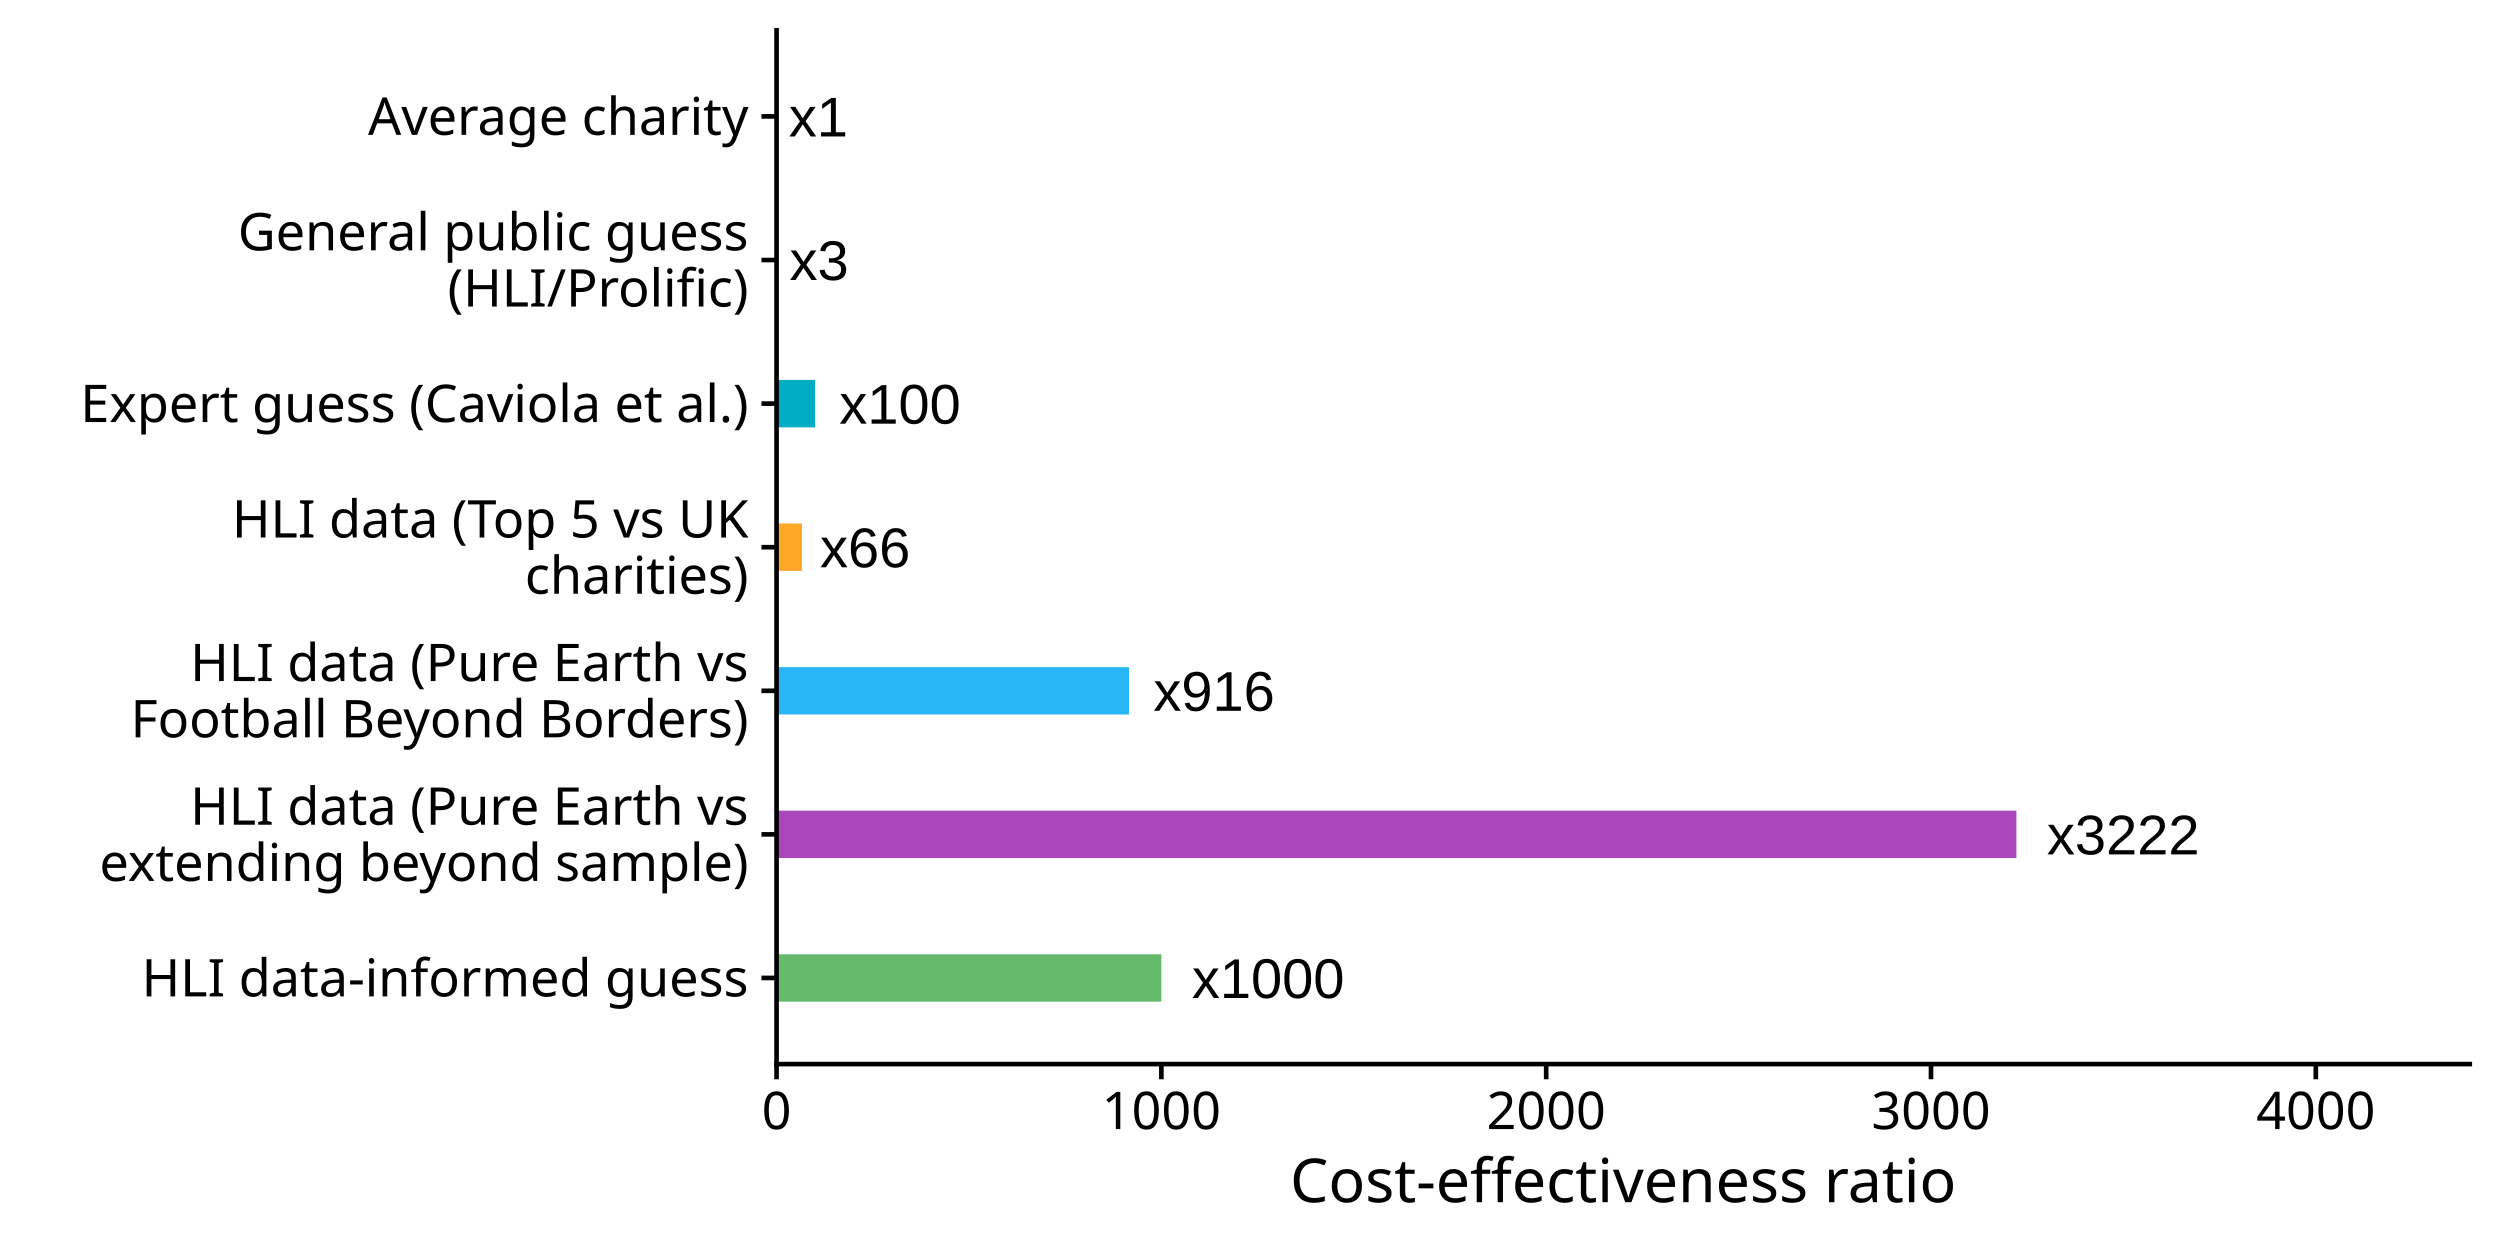
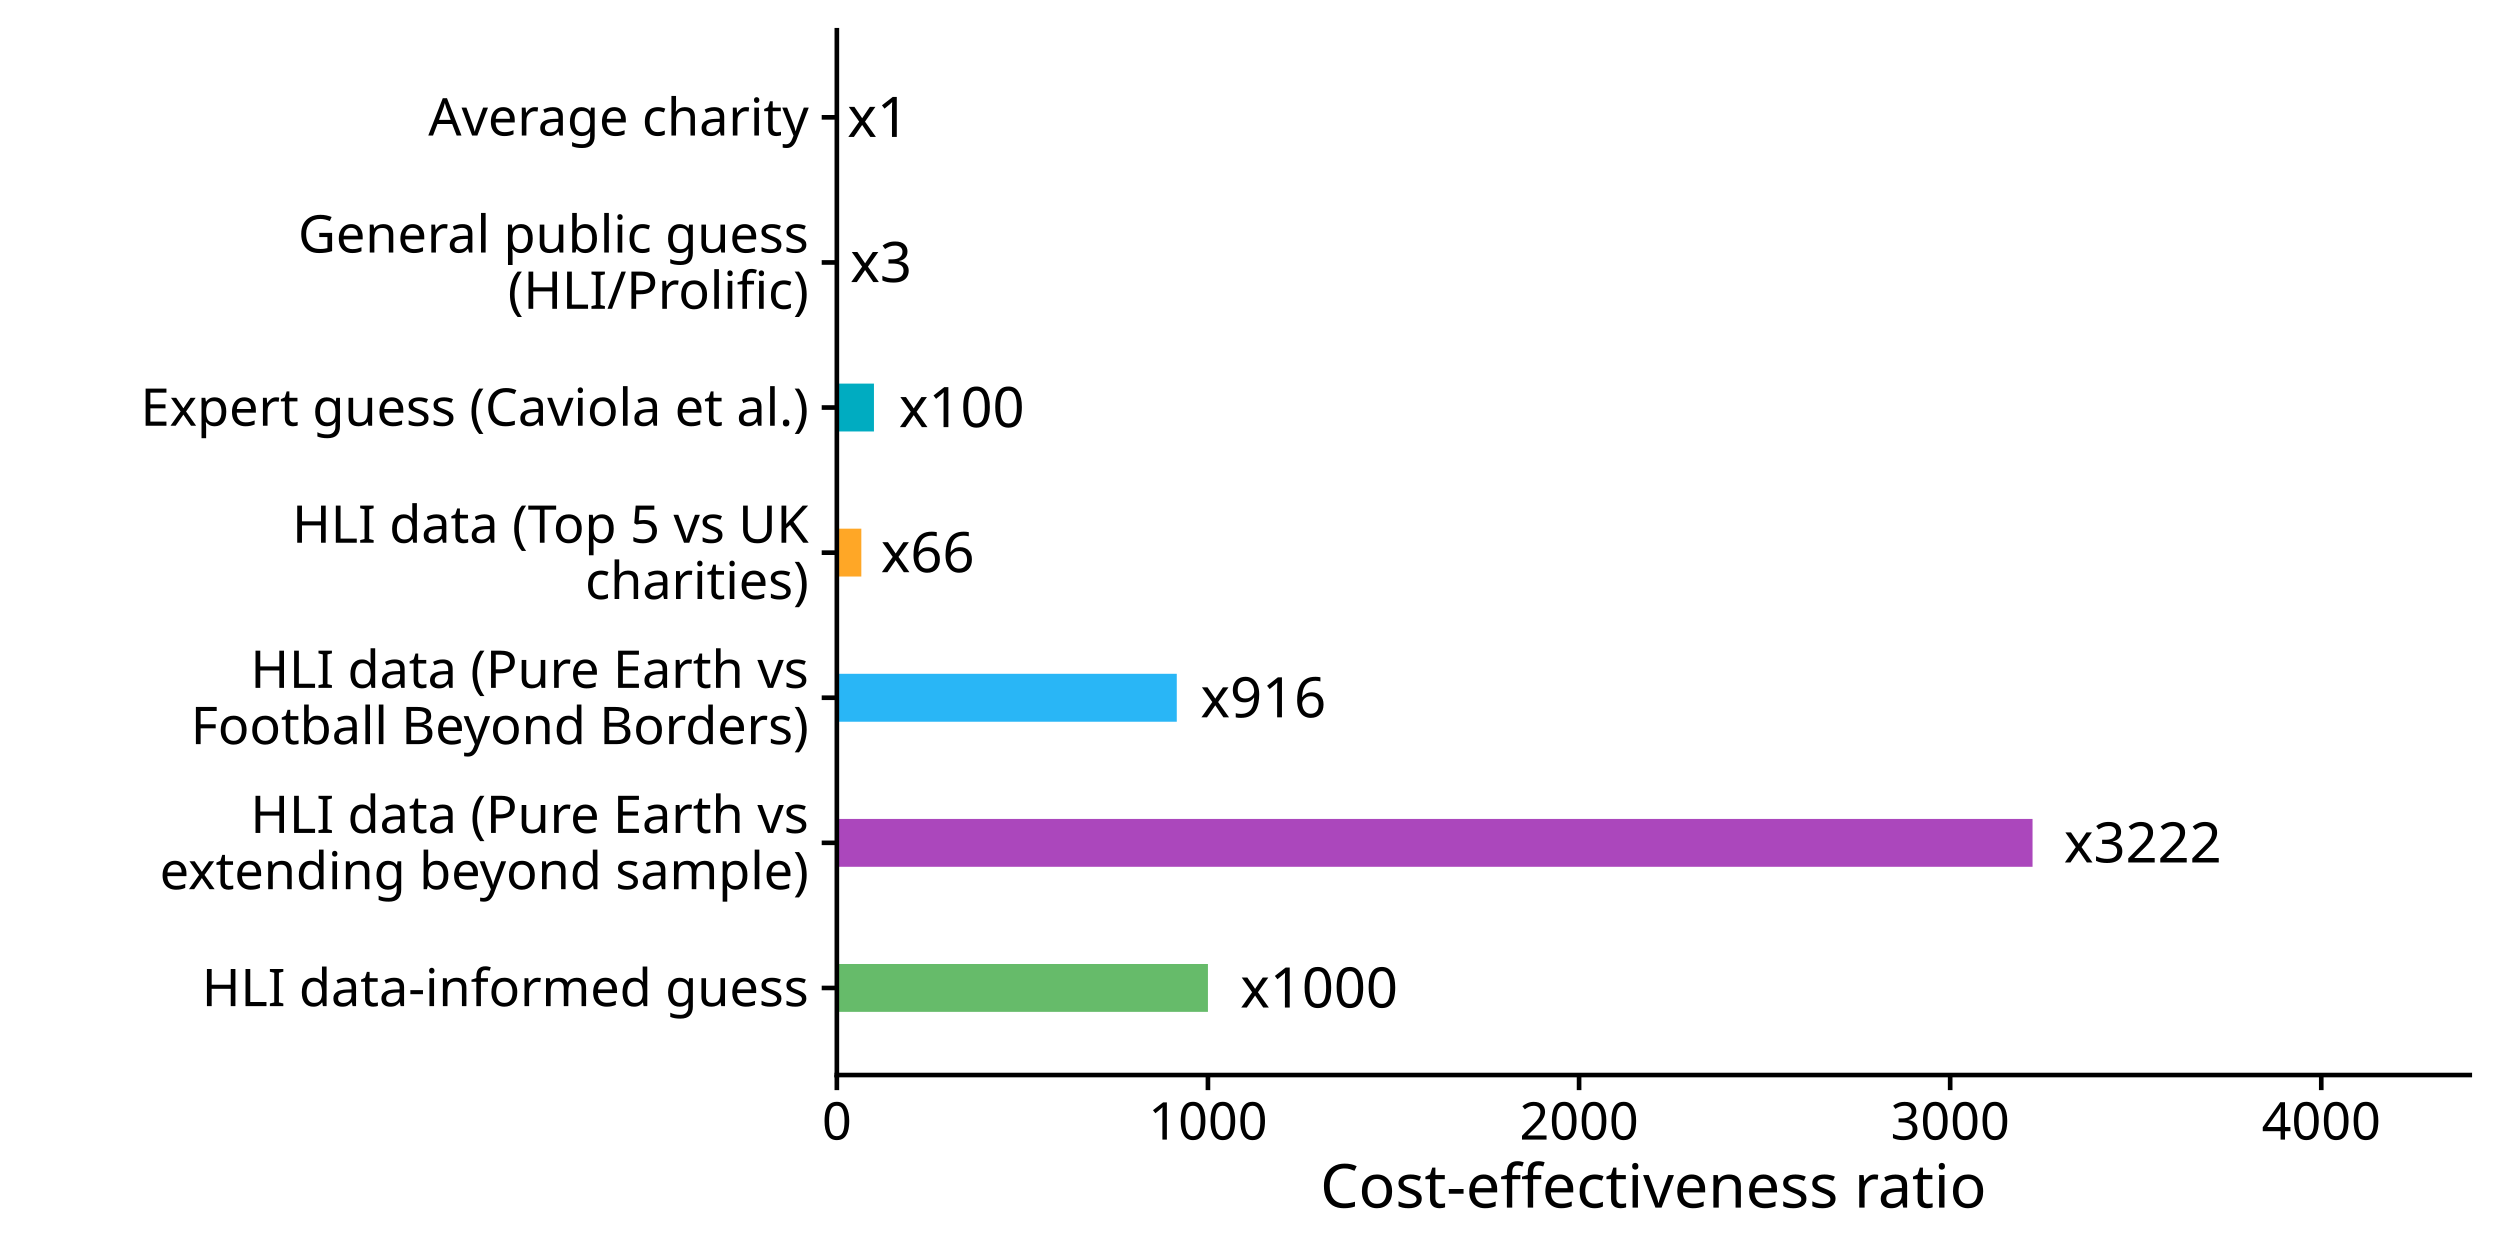
<svg xmlns="http://www.w3.org/2000/svg" role="img" aria-labelledby="ratio_bar-title" width="100%" viewBox="0 0 576.00 288.00">
  <g class="svglite">
    <defs>
      <style type="text/css">
    .svglite line, .svglite polyline, .svglite polygon, .svglite path, .svglite rect, .svglite circle {
      fill: none;
      stroke: #000000;
      stroke-linecap: round;
      stroke-linejoin: round;
      stroke-miterlimit: 10.00;
    }
    .svglite text {
      white-space: pre;
    }
    .svglite g.glyphgroup path {
      fill: inherit;
      stroke: none;
    }
  </style>
    </defs>
    <rect width="100%" height="100%" style="stroke: none; fill: #FFFFFF;" />
    <defs>
      <clipPath id="cpMC4wMHw1NzYuMDB8MC4wMHwyODguMDA=">
        <rect x="0.00" y="0.00" width="576.00" height="288.00" />
      </clipPath>
    </defs>
    <g clip-path="url(#cpMC4wMHw1NzYuMDB8MC4wMHwyODguMDA=)">
      <rect x="0.00" y="0.00" width="576.00" height="288.00" style="stroke-width: 1.07; stroke: none; fill: #FFFFFF;" />
    </g>
    <defs>
-       <clipPath id="cpMTc4LjkyfDU2OS4wM3w2Ljk3fDI0NS4xNw==">
-         <rect x="178.92" y="6.97" width="390.10" height="238.20" />
+       <clipPath id="cpMTkyLjgxfDU2OS4wM3w2Ljk3fDI0Ny42OQ==">
+         <rect x="192.81" y="6.97" width="376.22" height="240.71" />
      </clipPath>
    </defs>
-     <g clip-path="url(#cpMTc4LjkyfDU2OS4wM3w2Ljk3fDI0NS4xNw==)">
-       <rect x="178.92" y="6.97" width="390.10" height="238.20" style="stroke-width: 1.07; stroke: none; fill: #FFFFFF;" />
-       <rect x="178.92" y="21.37" width="0.089" height="10.92" style="stroke-width: 1.36; stroke: none; stroke-linecap: butt; stroke-linejoin: miter; fill: #A6CEE3;" />
-       <rect x="178.92" y="54.45" width="0.27" height="10.92" style="stroke-width: 1.36; stroke: none; stroke-linecap: butt; stroke-linejoin: miter; fill: #CAB2D6;" />
-       <rect x="178.92" y="87.53" width="8.87" height="10.92" style="stroke-width: 1.36; stroke: none; stroke-linecap: butt; stroke-linejoin: miter; fill: #00ACC1;" />
-       <rect x="178.92" y="120.61" width="5.85" height="10.92" style="stroke-width: 1.36; stroke: none; stroke-linecap: butt; stroke-linejoin: miter; fill: #FFA726;" />
-       <rect x="178.92" y="153.70" width="81.21" height="10.92" style="stroke-width: 1.36; stroke: none; stroke-linecap: butt; stroke-linejoin: miter; fill: #29B6F6;" />
-       <rect x="178.92" y="219.86" width="88.66" height="10.92" style="stroke-width: 1.36; stroke: none; stroke-linecap: butt; stroke-linejoin: miter; fill: #66BB6A;" />
-       <rect x="178.92" y="186.78" width="285.66" height="10.92" style="stroke-width: 1.36; stroke: none; stroke-linecap: butt; stroke-linejoin: miter; fill: #AB47BC;" />
-       <text x="181.74" y="31.44" style="font-size: 12.90px; font-family: &quot;Arial&quot;;" textLength="13.62px" lengthAdjust="spacingAndGlyphs">x1</text>
-       <text x="181.91" y="64.52" style="font-size: 12.90px; font-family: &quot;Arial&quot;;" textLength="13.62px" lengthAdjust="spacingAndGlyphs">x3</text>
-       <text x="193.38" y="97.61" style="font-size: 12.90px; font-family: &quot;Arial&quot;;" textLength="27.97px" lengthAdjust="spacingAndGlyphs">x100</text>
-       <text x="188.93" y="130.69" style="font-size: 12.90px; font-family: &quot;Arial&quot;;" textLength="20.80px" lengthAdjust="spacingAndGlyphs">x66</text>
-       <text x="265.73" y="163.77" style="font-size: 12.90px; font-family: &quot;Arial&quot;;" textLength="27.97px" lengthAdjust="spacingAndGlyphs">x916</text>
-       <text x="274.61" y="229.94" style="font-size: 12.90px; font-family: &quot;Arial&quot;;" textLength="35.14px" lengthAdjust="spacingAndGlyphs">x1000</text>
-       <text x="471.61" y="196.85" style="font-size: 12.90px; font-family: &quot;Arial&quot;;" textLength="35.14px" lengthAdjust="spacingAndGlyphs">x3222</text>
+     <g clip-path="url(#cpMTkyLjgxfDU2OS4wM3w2Ljk3fDI0Ny42OQ==)">
+       <rect x="192.81" y="6.97" width="376.22" height="240.71" style="stroke-width: 1.07; stroke: none; fill: #FFFFFF;" />
+       <rect x="192.81" y="21.52" width="0.086" height="11.03" style="stroke-width: 1.36; stroke: none; stroke-linecap: butt; stroke-linejoin: miter; fill: #A6CEE3;" />
+       <rect x="192.81" y="54.95" width="0.26" height="11.03" style="stroke-width: 1.36; stroke: none; stroke-linecap: butt; stroke-linejoin: miter; fill: #CAB2D6;" />
+       <rect x="192.81" y="88.38" width="8.55" height="11.03" style="stroke-width: 1.36; stroke: none; stroke-linecap: butt; stroke-linejoin: miter; fill: #00ACC1;" />
+       <rect x="192.81" y="121.81" width="5.64" height="11.03" style="stroke-width: 1.36; stroke: none; stroke-linecap: butt; stroke-linejoin: miter; fill: #FFA726;" />
+       <rect x="192.81" y="155.25" width="78.32" height="11.03" style="stroke-width: 1.36; stroke: none; stroke-linecap: butt; stroke-linejoin: miter; fill: #29B6F6;" />
+       <rect x="192.81" y="222.11" width="85.50" height="11.03" style="stroke-width: 1.36; stroke: none; stroke-linecap: butt; stroke-linejoin: miter; fill: #66BB6A;" />
+       <rect x="192.81" y="188.68" width="275.49" height="11.03" style="stroke-width: 1.36; stroke: none; stroke-linecap: butt; stroke-linejoin: miter; fill: #AB47BC;" />
+       <text x="195.22" y="31.55" style="font-size: 12.90px; font-family: &quot;Montserrat&quot;, sans-serif;" textLength="11.61px" lengthAdjust="spacingAndGlyphs">x1</text>
+       <text x="195.90" y="64.98" style="font-size: 12.90px; font-family: &quot;Montserrat&quot;, sans-serif;" textLength="14.16px" lengthAdjust="spacingAndGlyphs">x3</text>
+       <text x="207.10" y="98.41" style="font-size: 12.90px; font-family: &quot;Montserrat&quot;, sans-serif;" textLength="28.67px" lengthAdjust="spacingAndGlyphs">x100</text>
+       <text x="202.94" y="131.84" style="font-size: 12.90px; font-family: &quot;Montserrat&quot;, sans-serif;" textLength="22.45px" lengthAdjust="spacingAndGlyphs">x66</text>
+       <text x="276.58" y="165.28" style="font-size: 12.90px; font-family: &quot;Montserrat&quot;, sans-serif;" textLength="27.23px" lengthAdjust="spacingAndGlyphs">x916</text>
+       <text x="285.75" y="232.14" style="font-size: 12.90px; font-family: &quot;Montserrat&quot;, sans-serif;" textLength="37.20px" lengthAdjust="spacingAndGlyphs">x1000</text>
+       <text x="475.52" y="198.71" style="font-size: 12.90px; font-family: &quot;Montserrat&quot;, sans-serif;" textLength="36.08px" lengthAdjust="spacingAndGlyphs">x3222</text>
    </g>
    <g clip-path="url(#cpMC4wMHw1NzYuMDB8MC4wMHwyODguMDA=)">
-       <polyline points="178.92,245.17 178.92,6.97 " style="stroke-width: 1.07; stroke-linecap: square;" />
-       <text x="172.45" y="229.57" text-anchor="end" style="font-size: 12.00px; font-family: &quot;Avenir&quot;;" textLength="131.83px" lengthAdjust="spacingAndGlyphs">HLI data-informed guess</text>
-       <text x="172.45" y="190.01" text-anchor="end" style="font-size: 12.00px; font-family: &quot;Avenir&quot;;" textLength="121.00px" lengthAdjust="spacingAndGlyphs">HLI data (Pure Earth vs</text>
-       <text x="172.45" y="202.97" text-anchor="end" style="font-size: 12.00px; font-family: &quot;Avenir&quot;;" textLength="143.12px" lengthAdjust="spacingAndGlyphs">extending beyond sample)</text>
-       <text x="172.45" y="156.92" text-anchor="end" style="font-size: 12.00px; font-family: &quot;Avenir&quot;;" textLength="121.00px" lengthAdjust="spacingAndGlyphs">HLI data (Pure Earth vs</text>
-       <text x="172.45" y="169.88" text-anchor="end" style="font-size: 12.00px; font-family: &quot;Avenir&quot;;" textLength="136.66px" lengthAdjust="spacingAndGlyphs">Football Beyond Borders)</text>
-       <text x="172.45" y="123.84" text-anchor="end" style="font-size: 12.00px; font-family: &quot;Avenir&quot;;" textLength="114.83px" lengthAdjust="spacingAndGlyphs">HLI data (Top 5 vs UK</text>
-       <text x="172.45" y="136.80" text-anchor="end" style="font-size: 12.00px; font-family: &quot;Avenir&quot;;" textLength="47.31px" lengthAdjust="spacingAndGlyphs">charities)</text>
-       <text x="172.45" y="97.24" text-anchor="end" style="font-size: 12.00px; font-family: &quot;Avenir&quot;;" textLength="148.05px" lengthAdjust="spacingAndGlyphs">Expert guess (Caviola et al.)</text>
-       <text x="172.45" y="57.67" text-anchor="end" style="font-size: 12.00px; font-family: &quot;Avenir&quot;;" textLength="112.89px" lengthAdjust="spacingAndGlyphs">General public guess</text>
-       <text x="172.45" y="70.63" text-anchor="end" style="font-size: 12.00px; font-family: &quot;Avenir&quot;;" textLength="64.25px" lengthAdjust="spacingAndGlyphs">(HLI/Prolific)</text>
-       <text x="172.45" y="31.07" text-anchor="end" style="font-size: 12.00px; font-family: &quot;Avenir&quot;;" textLength="83.34px" lengthAdjust="spacingAndGlyphs">Average charity</text>
-       <polyline points="175.44,225.32 178.92,225.32 " style="stroke-width: 1.07; stroke-linecap: butt;" />
-       <polyline points="175.44,192.24 178.92,192.24 " style="stroke-width: 1.07; stroke-linecap: butt;" />
-       <polyline points="175.44,159.16 178.92,159.16 " style="stroke-width: 1.07; stroke-linecap: butt;" />
-       <polyline points="175.44,126.07 178.92,126.07 " style="stroke-width: 1.07; stroke-linecap: butt;" />
-       <polyline points="175.44,92.99 178.92,92.99 " style="stroke-width: 1.07; stroke-linecap: butt;" />
-       <polyline points="175.44,59.91 178.92,59.91 " style="stroke-width: 1.07; stroke-linecap: butt;" />
-       <polyline points="175.44,26.82 178.92,26.82 " style="stroke-width: 1.07; stroke-linecap: butt;" />
-       <polyline points="178.92,245.17 569.03,245.17 " style="stroke-width: 1.07; stroke-linecap: square;" />
-       <polyline points="178.92,248.66 178.92,245.17 " style="stroke-width: 1.07; stroke-linecap: butt;" />
-       <polyline points="267.58,248.66 267.58,245.17 " style="stroke-width: 1.07; stroke-linecap: butt;" />
-       <polyline points="356.24,248.66 356.24,245.17 " style="stroke-width: 1.07; stroke-linecap: butt;" />
-       <polyline points="444.90,248.66 444.90,245.17 " style="stroke-width: 1.07; stroke-linecap: butt;" />
-       <polyline points="533.56,248.66 533.56,245.17 " style="stroke-width: 1.07; stroke-linecap: butt;" />
-       <text x="178.92" y="260.14" text-anchor="middle" style="font-size: 12.00px; font-family: &quot;Avenir&quot;;" textLength="6.67px" lengthAdjust="spacingAndGlyphs">0</text>
-       <text x="267.58" y="260.14" text-anchor="middle" style="font-size: 12.00px; font-family: &quot;Avenir&quot;;" textLength="26.69px" lengthAdjust="spacingAndGlyphs">1000</text>
-       <text x="356.24" y="260.14" text-anchor="middle" style="font-size: 12.00px; font-family: &quot;Avenir&quot;;" textLength="26.69px" lengthAdjust="spacingAndGlyphs">2000</text>
-       <text x="444.90" y="260.14" text-anchor="middle" style="font-size: 12.00px; font-family: &quot;Avenir&quot;;" textLength="26.69px" lengthAdjust="spacingAndGlyphs">3000</text>
-       <text x="533.56" y="260.14" text-anchor="middle" style="font-size: 12.00px; font-family: &quot;Avenir&quot;;" textLength="26.69px" lengthAdjust="spacingAndGlyphs">4000</text>
-       <text x="373.97" y="276.99" text-anchor="middle" style="font-size: 14.00px; font-family: &quot;Avenir&quot;;" textLength="145.89px" lengthAdjust="spacingAndGlyphs">Cost-effectiveness ratio</text>
+       <polyline points="192.81,247.69 192.81,6.97 " style="stroke-width: 1.07; stroke-linecap: square;" />
+       <text x="186.33" y="231.82" text-anchor="end" style="font-size: 12.00px; font-family: &quot;Montserrat&quot;, sans-serif;" textLength="149.39px" lengthAdjust="spacingAndGlyphs">HLI data-informed guess</text>
+       <text x="186.33" y="191.91" text-anchor="end" style="font-size: 12.00px; font-family: &quot;Montserrat&quot;, sans-serif;" textLength="137.98px" lengthAdjust="spacingAndGlyphs">HLI data (Pure Earth vs</text>
+       <text x="186.33" y="204.87" text-anchor="end" style="font-size: 12.00px; font-family: &quot;Montserrat&quot;, sans-serif;" textLength="161.06px" lengthAdjust="spacingAndGlyphs">extending beyond sample)</text>
+       <text x="186.33" y="158.48" text-anchor="end" style="font-size: 12.00px; font-family: &quot;Montserrat&quot;, sans-serif;" textLength="137.98px" lengthAdjust="spacingAndGlyphs">HLI data (Pure Earth vs</text>
+       <text x="186.33" y="171.44" text-anchor="end" style="font-size: 12.00px; font-family: &quot;Montserrat&quot;, sans-serif;" textLength="152.73px" lengthAdjust="spacingAndGlyphs">Football Beyond Borders)</text>
+       <text x="186.33" y="125.05" text-anchor="end" style="font-size: 12.00px; font-family: &quot;Montserrat&quot;, sans-serif;" textLength="126.09px" lengthAdjust="spacingAndGlyphs">HLI data (Top 5 vs UK</text>
+       <text x="186.33" y="138.01" text-anchor="end" style="font-size: 12.00px; font-family: &quot;Montserrat&quot;, sans-serif;" textLength="54.97px" lengthAdjust="spacingAndGlyphs">charities)</text>
+       <text x="186.33" y="98.09" text-anchor="end" style="font-size: 12.00px; font-family: &quot;Montserrat&quot;, sans-serif;" textLength="163.28px" lengthAdjust="spacingAndGlyphs">Expert guess (Caviola et al.)</text>
+       <text x="186.33" y="58.18" text-anchor="end" style="font-size: 12.00px; font-family: &quot;Montserrat&quot;, sans-serif;" textLength="125.55px" lengthAdjust="spacingAndGlyphs">General public guess</text>
+       <text x="186.33" y="71.14" text-anchor="end" style="font-size: 12.00px; font-family: &quot;Montserrat&quot;, sans-serif;" textLength="73.16px" lengthAdjust="spacingAndGlyphs">(HLI/Prolific)</text>
+       <text x="186.33" y="31.23" text-anchor="end" style="font-size: 12.00px; font-family: &quot;Montserrat&quot;, sans-serif;" textLength="92.84px" lengthAdjust="spacingAndGlyphs">Average charity</text>
+       <polyline points="189.32,227.63 192.81,227.63 " style="stroke-width: 1.07; stroke-linecap: butt;" />
+       <polyline points="189.32,194.19 192.81,194.19 " style="stroke-width: 1.07; stroke-linecap: butt;" />
+       <polyline points="189.32,160.76 192.81,160.76 " style="stroke-width: 1.07; stroke-linecap: butt;" />
+       <polyline points="189.32,127.33 192.81,127.33 " style="stroke-width: 1.07; stroke-linecap: butt;" />
+       <polyline points="189.32,93.90 192.81,93.90 " style="stroke-width: 1.07; stroke-linecap: butt;" />
+       <polyline points="189.32,60.47 192.81,60.47 " style="stroke-width: 1.07; stroke-linecap: butt;" />
+       <polyline points="189.32,27.03 192.81,27.03 " style="stroke-width: 1.07; stroke-linecap: butt;" />
+       <polyline points="192.81,247.69 569.03,247.69 " style="stroke-width: 1.07; stroke-linecap: square;" />
+       <polyline points="192.81,251.17 192.81,247.69 " style="stroke-width: 1.07; stroke-linecap: butt;" />
+       <polyline points="278.31,251.17 278.31,247.69 " style="stroke-width: 1.07; stroke-linecap: butt;" />
+       <polyline points="363.82,251.17 363.82,247.69 " style="stroke-width: 1.07; stroke-linecap: butt;" />
+       <polyline points="449.32,251.17 449.32,247.69 " style="stroke-width: 1.07; stroke-linecap: butt;" />
+       <polyline points="534.82,251.17 534.82,247.69 " style="stroke-width: 1.07; stroke-linecap: butt;" />
+       <text x="192.81" y="262.56" text-anchor="middle" style="font-size: 12.00px; font-family: &quot;Montserrat&quot;, sans-serif;" textLength="7.94px" lengthAdjust="spacingAndGlyphs">0</text>
+       <text x="278.31" y="262.56" text-anchor="middle" style="font-size: 12.00px; font-family: &quot;Montserrat&quot;, sans-serif;" textLength="28.14px" lengthAdjust="spacingAndGlyphs">1000</text>
+       <text x="363.82" y="262.56" text-anchor="middle" style="font-size: 12.00px; font-family: &quot;Montserrat&quot;, sans-serif;" textLength="30.59px" lengthAdjust="spacingAndGlyphs">2000</text>
+       <text x="449.32" y="262.56" text-anchor="middle" style="font-size: 12.00px; font-family: &quot;Montserrat&quot;, sans-serif;" textLength="30.58px" lengthAdjust="spacingAndGlyphs">3000</text>
+       <text x="534.82" y="262.56" text-anchor="middle" style="font-size: 12.00px; font-family: &quot;Montserrat&quot;, sans-serif;" textLength="31.75px" lengthAdjust="spacingAndGlyphs">4000</text>
+       <text x="380.92" y="278.24" text-anchor="middle" style="font-size: 14.00px; font-family: &quot;Montserrat&quot;, sans-serif;" textLength="162.64px" lengthAdjust="spacingAndGlyphs">Cost-effectiveness ratio</text>
    </g>
  </g>
</svg>
